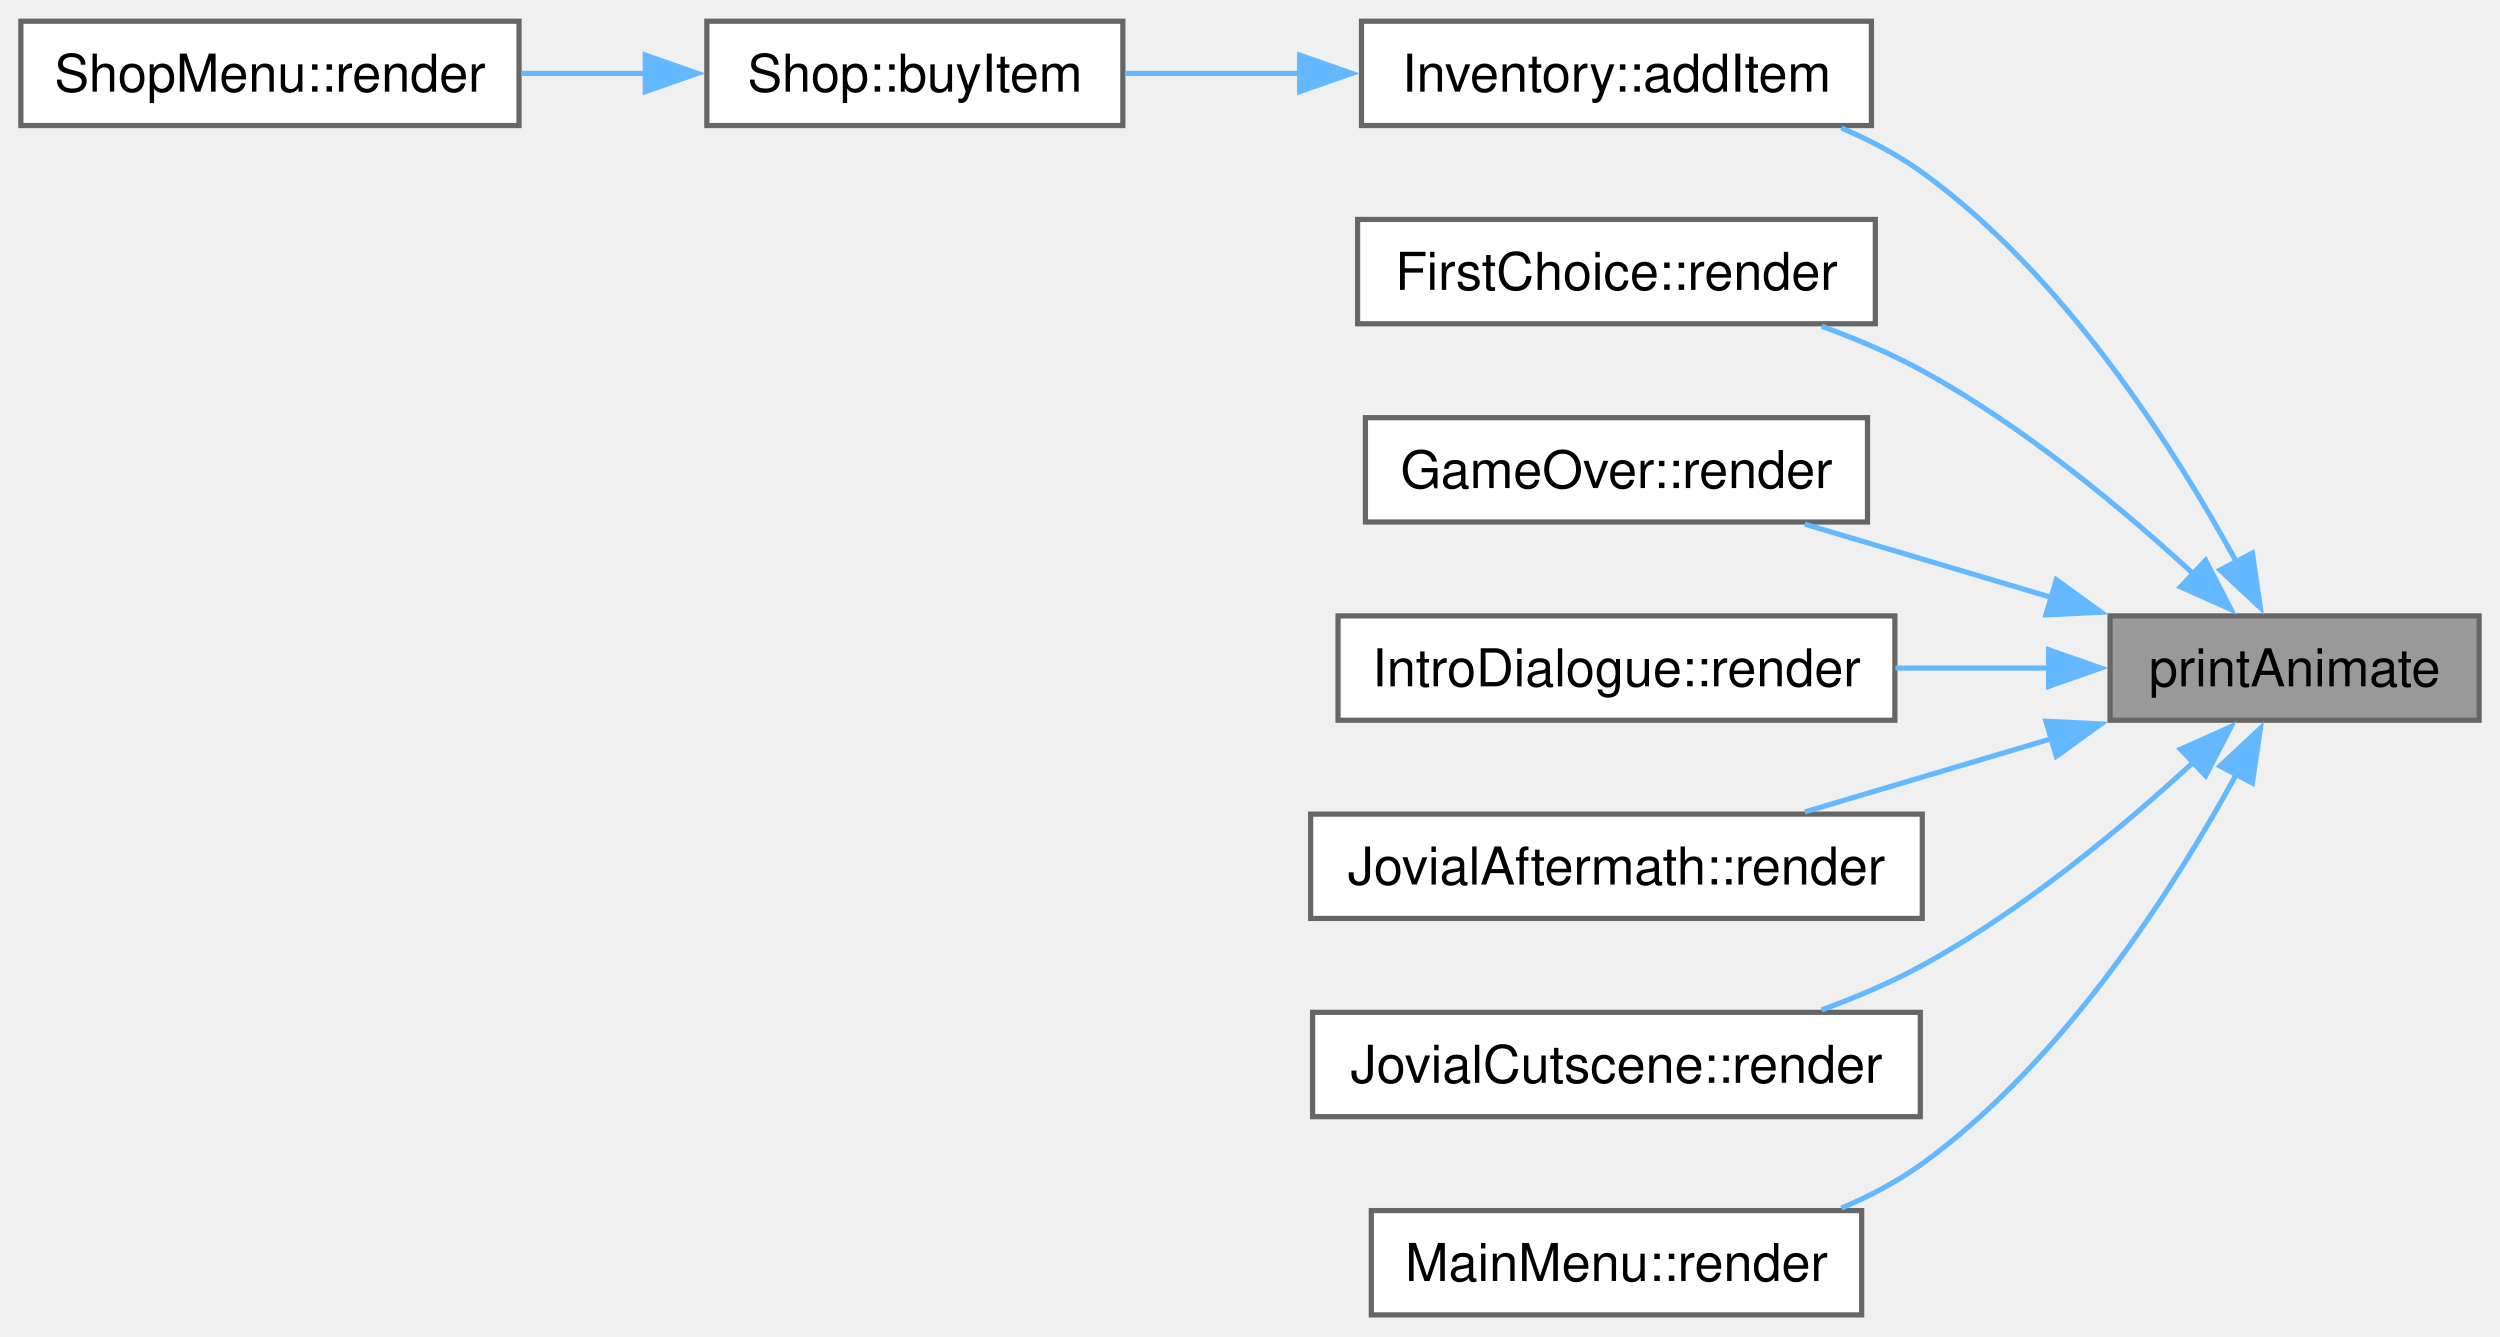
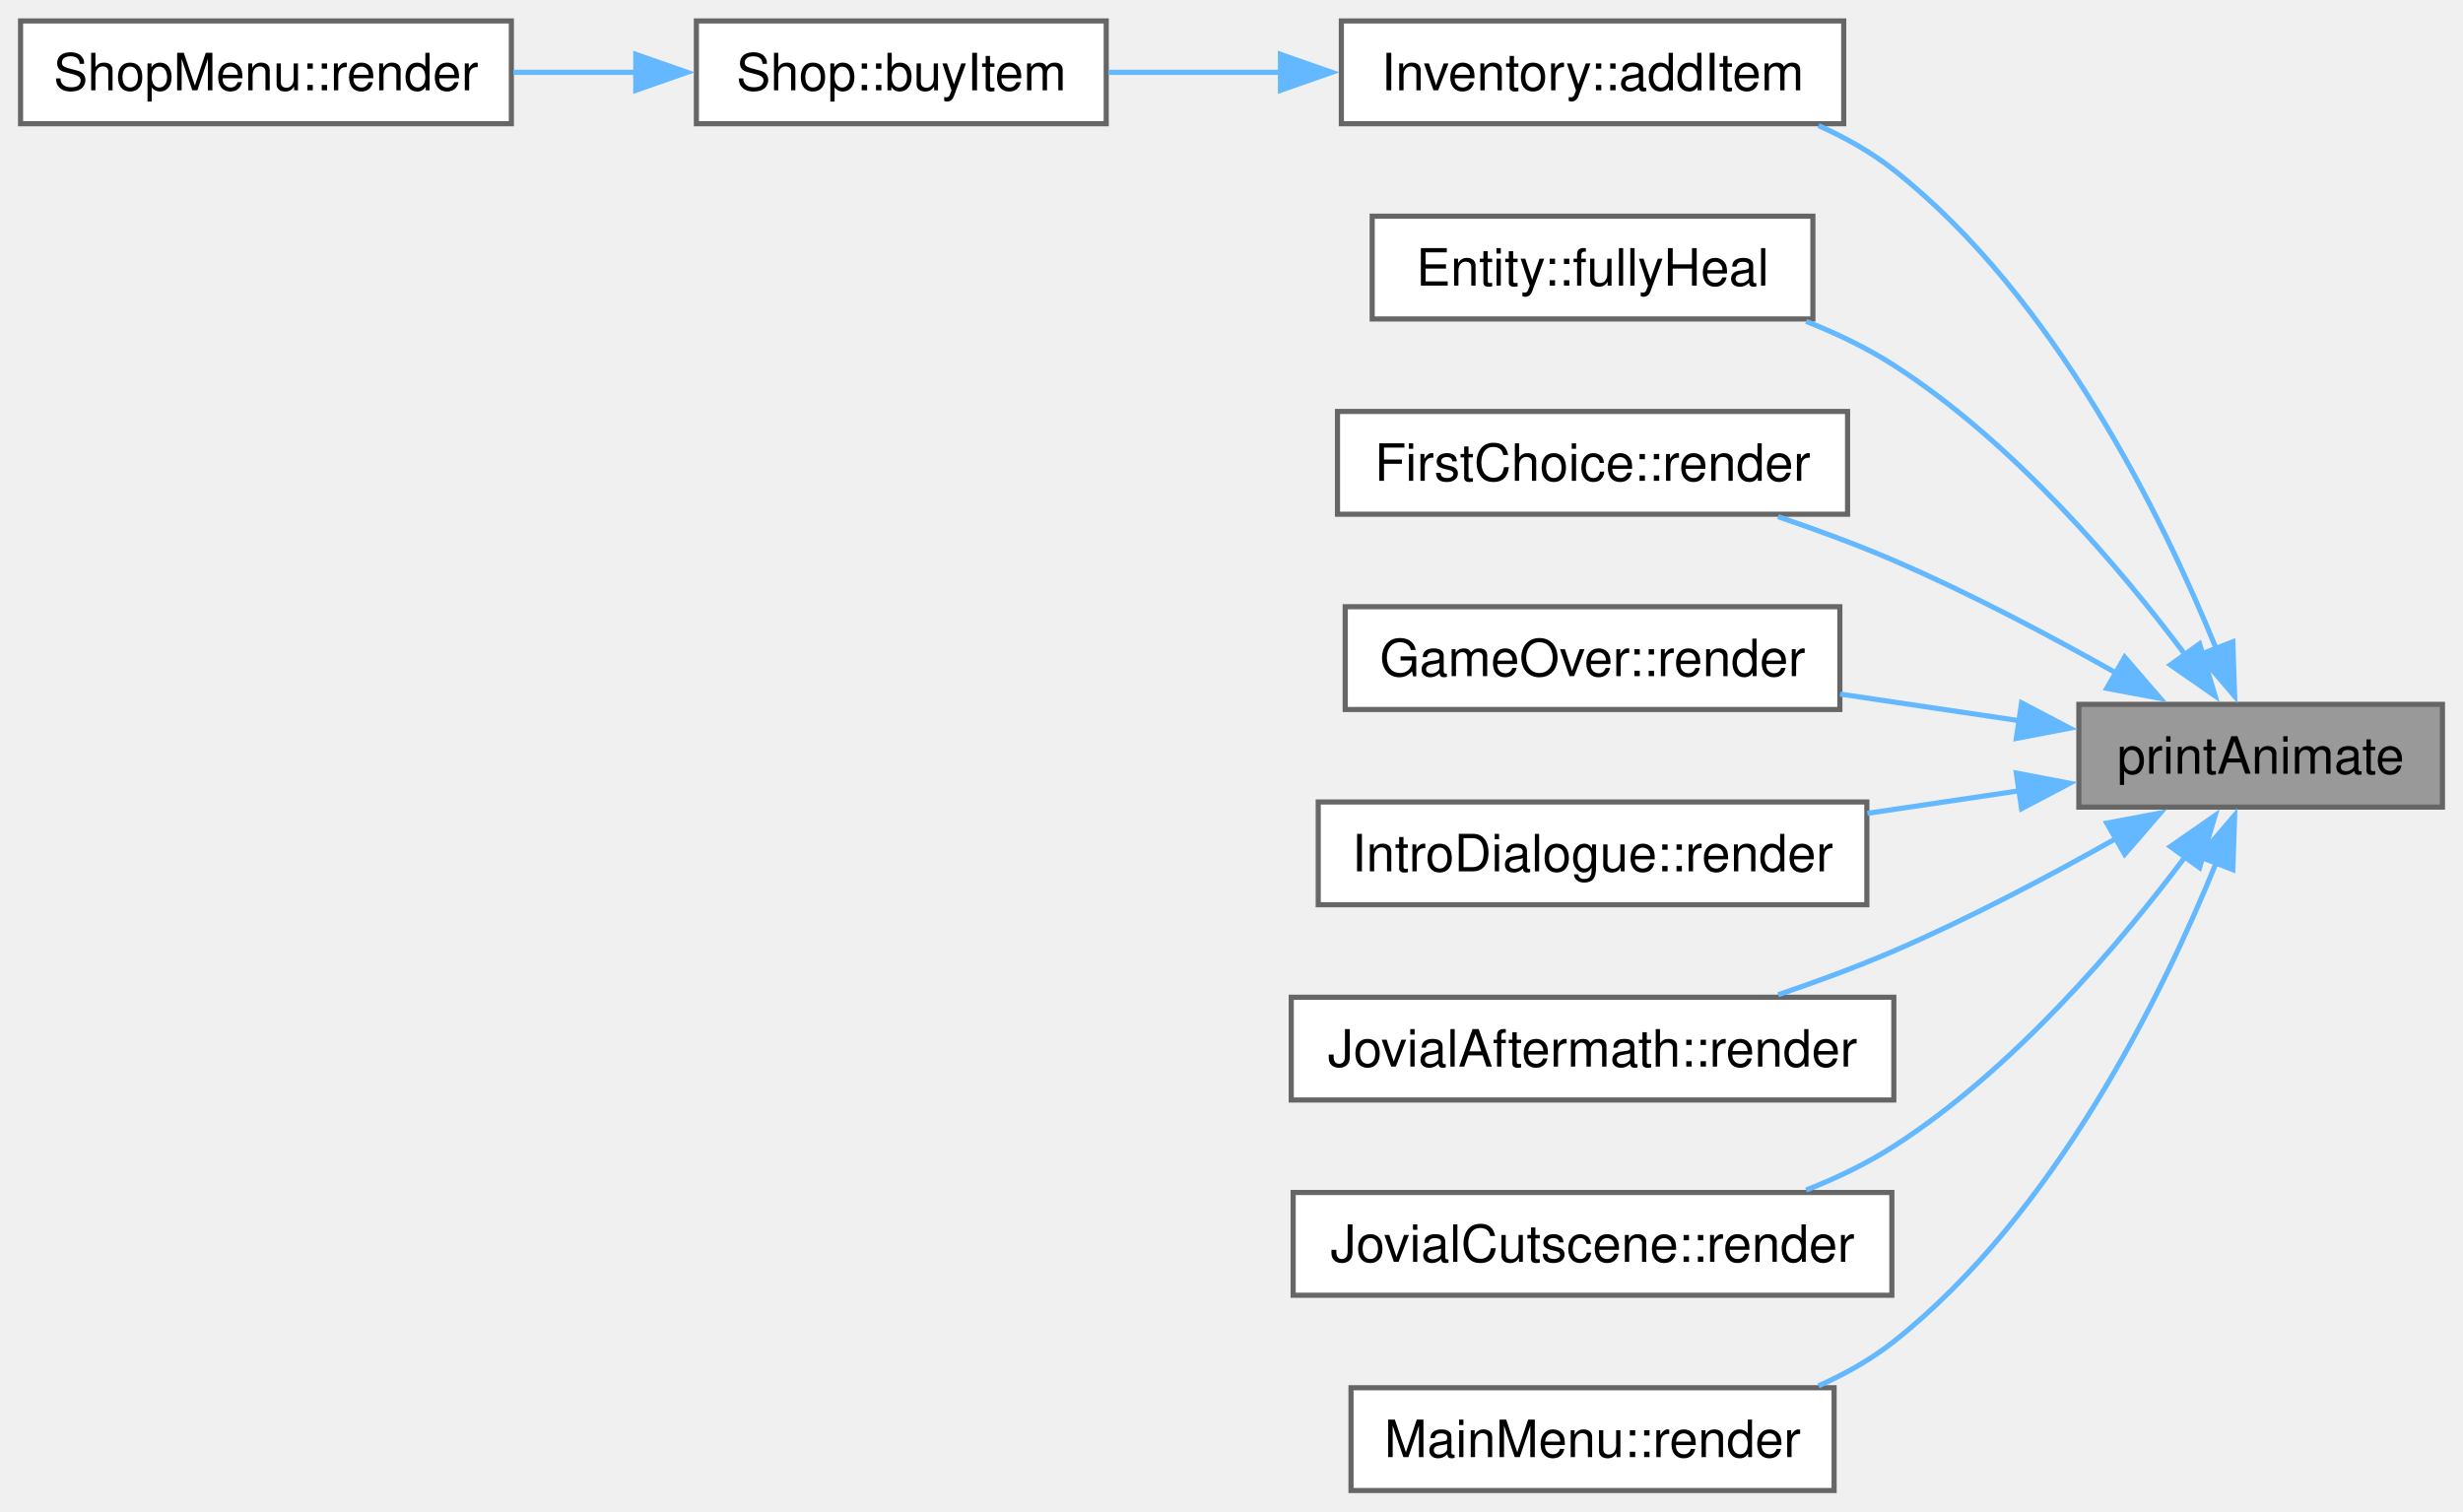
- <svg xmlns="http://www.w3.org/2000/svg" xmlns:xlink="http://www.w3.org/1999/xlink" width="479pt" height="256pt" viewBox="0.00 0.00 479.25 256.00">
-   <g id="graph0" class="graph" transform="scale(1 1) rotate(0) translate(4 252)">
+ <svg xmlns="http://www.w3.org/2000/svg" xmlns:xlink="http://www.w3.org/1999/xlink" width="479pt" height="294pt" viewBox="0.00 0.00 479.25 294.00">
+   <g id="graph0" class="graph" transform="scale(1 1) rotate(0) translate(4 290)">
    <g id="Node000001" class="node">
      <g id="a_Node000001">
        <a xlink:title="Outputs a text character by character with a given delay.">
-           <polygon fill="#999999" stroke="#666666" points="471.25,-134 400.5,-134 400.5,-114 471.25,-114 471.25,-134" />
-           <text text-anchor="middle" x="435.88" y="-120.5" font-family="Helvetica,sans-Serif" font-size="10.00">printAnimate</text>
+           <polygon fill="#999999" stroke="#666666" points="471.25,-153 400.5,-153 400.5,-133 471.25,-133 471.25,-153" />
+           <text text-anchor="middle" x="435.88" y="-139.5" font-family="Helvetica,sans-Serif" font-size="10.00">printAnimate</text>
        </a>
      </g>
    </g>
    <g id="Node000002" class="node">
      <g id="a_Node000002">
        <a xlink:href="class_inventory.html#a7a3d5b1157d8212186746eade80b5630" target="_top" xlink:title="Adds an item to inventory.">
-           <polygon fill="white" stroke="#666666" points="354.75,-248 257,-248 257,-228 354.75,-228 354.75,-248" />
-           <text text-anchor="middle" x="305.88" y="-234.5" font-family="Helvetica,sans-Serif" font-size="10.00">Inventory::addItem</text>
+           <polygon fill="white" stroke="#666666" points="354.75,-286 257,-286 257,-266 354.75,-266 354.75,-286" />
+           <text text-anchor="middle" x="305.88" y="-272.5" font-family="Helvetica,sans-Serif" font-size="10.00">Inventory::addItem</text>
        </a>
      </g>
    </g>
    <g id="edge1_Node000001_Node000002" class="edge">
      <g id="a_edge1_Node000001_Node000002">
        <a xlink:title=" ">
-           <path fill="none" stroke="#63b8ff" d="M424.79,-144.21C413.08,-165.7 391.84,-199.24 364.5,-219 359.8,-222.39 354.47,-225.21 348.98,-227.53" />
-           <polygon fill="#63b8ff" stroke="#63b8ff" points="427.78,-146.04 429.32,-135.55 421.58,-142.79 427.78,-146.04" />
+           <path fill="none" stroke="#63b8ff" d="M427.22,-163.85C416.83,-189.38 395.87,-232.25 364.5,-257 360.12,-260.46 355.08,-263.3 349.85,-265.63" />
+           <polygon fill="#63b8ff" stroke="#63b8ff" points="430.46,-165.17 430.82,-154.58 423.94,-162.64 430.46,-165.17" />
        </a>
      </g>
    </g>
    <g id="Node000005" class="node">
      <g id="a_Node000005">
+         <a xlink:href="class_entity.html#ac3b0ce2f491774836ca4894d6a058539" target="_top" xlink:title=" ">
+           <polygon fill="white" stroke="#666666" points="348.75,-248 263,-248 263,-228 348.75,-228 348.75,-248" />
+           <text text-anchor="middle" x="305.88" y="-234.5" font-family="Helvetica,sans-Serif" font-size="10.00">Entity::fullyHeal</text>
+         </a>
+       </g>
+     </g>
+     <g id="edge4_Node000001_Node000005" class="edge">
+       <g id="a_edge4_Node000001_Node000005">
+         <a xlink:title=" ">
+           <path fill="none" stroke="#63b8ff" d="M421.31,-162.51C408.48,-179.63 387.77,-204.05 364.5,-219 359.27,-222.36 353.39,-225.18 347.44,-227.53" />
+           <polygon fill="#63b8ff" stroke="#63b8ff" points="423.99,-164.78 427.02,-154.63 418.32,-160.68 423.99,-164.78" />
+         </a>
+       </g>
+     </g>
+     <g id="Node000006" class="node">
+       <g id="a_Node000006">
        <a xlink:href="class_first_choice.html#a219f10196fb47d36af7fad003dc54a0c" target="_top" xlink:title=" ">
          <polygon fill="white" stroke="#666666" points="355.5,-210 256.25,-210 256.25,-190 355.5,-190 355.5,-210" />
          <text text-anchor="middle" x="305.88" y="-196.5" font-family="Helvetica,sans-Serif" font-size="10.00">FirstChoice::render</text>
        </a>
      </g>
    </g>
-     <g id="edge4_Node000001_Node000005" class="edge">
-       <g id="a_edge4_Node000001_Node000005">
+     <g id="edge5_Node000001_Node000006" class="edge">
+       <g id="a_edge5_Node000001_Node000006">
        <a xlink:title=" ">
-           <path fill="none" stroke="#63b8ff" d="M416.45,-142.07C402.99,-154.45 383.79,-170.47 364.5,-181 358.49,-184.28 351.82,-187.12 345.2,-189.53" />
-           <polygon fill="#63b8ff" stroke="#63b8ff" points="418.82,-144.65 423.68,-135.24 414.01,-139.56 418.82,-144.65" />
+           <path fill="none" stroke="#63b8ff" d="M408.02,-158.95C395.13,-166.23 379.29,-174.63 364.5,-181 357.34,-184.08 349.51,-186.97 341.98,-189.52" />
+           <polygon fill="#63b8ff" stroke="#63b8ff" points="409.42,-162.18 416.35,-154.16 405.93,-156.11 409.42,-162.18" />
        </a>
      </g>
    </g>
-     <g id="Node000006" class="node">
-       <g id="a_Node000006">
+     <g id="Node000007" class="node">
+       <g id="a_Node000007">
        <a xlink:href="class_game_over.html#a372e2cf047530b9726c9d805ed10970a" target="_top" xlink:title=" ">
          <polygon fill="white" stroke="#666666" points="354,-172 257.75,-172 257.75,-152 354,-152 354,-172" />
          <text text-anchor="middle" x="305.88" y="-158.5" font-family="Helvetica,sans-Serif" font-size="10.00">GameOver::render</text>
        </a>
      </g>
    </g>
-     <g id="edge5_Node000001_Node000006" class="edge">
-       <g id="a_edge5_Node000001_Node000006">
+     <g id="edge6_Node000001_Node000007" class="edge">
+       <g id="a_edge6_Node000001_Node000007">
        <a xlink:title=" ">
-           <path fill="none" stroke="#63b8ff" d="M389.25,-137.54C373.71,-142.16 356.58,-147.24 341.99,-151.58" />
-           <polygon fill="#63b8ff" stroke="#63b8ff" points="390.2,-140.92 398.79,-134.71 388.2,-134.2 390.2,-140.92" />
+           <path fill="none" stroke="#63b8ff" d="M389.17,-149.78C377.77,-151.48 365.51,-153.3 354.04,-155" />
+           <polygon fill="#63b8ff" stroke="#63b8ff" points="389.36,-153.29 398.74,-148.36 388.33,-146.37 389.36,-153.29" />
        </a>
      </g>
    </g>
-     <g id="Node000007" class="node">
-       <g id="a_Node000007">
+     <g id="Node000008" class="node">
+       <g id="a_Node000008">
        <a xlink:href="class_intro_dialogue.html#a6ee887834eaf65af351062e70561d261" target="_top" xlink:title=" ">
          <polygon fill="white" stroke="#666666" points="359.25,-134 252.5,-134 252.5,-114 359.25,-114 359.25,-134" />
          <text text-anchor="middle" x="305.88" y="-120.5" font-family="Helvetica,sans-Serif" font-size="10.00">IntroDialogue::render</text>
        </a>
      </g>
    </g>
-     <g id="edge6_Node000001_Node000007" class="edge">
-       <g id="a_edge6_Node000001_Node000007">
+     <g id="edge7_Node000001_Node000008" class="edge">
+       <g id="a_edge7_Node000001_Node000008">
        <a xlink:title=" ">
-           <path fill="none" stroke="#63b8ff" d="M388.9,-124C379.32,-124 369.14,-124 359.35,-124" />
-           <polygon fill="#63b8ff" stroke="#63b8ff" points="388.72,-127.5 398.72,-124 388.72,-120.5 388.72,-127.5" />
+           <path fill="none" stroke="#63b8ff" d="M388.9,-136.18C379.32,-134.75 369.14,-133.24 359.35,-131.79" />
+           <polygon fill="#63b8ff" stroke="#63b8ff" points="388.33,-139.63 398.74,-137.64 389.36,-132.71 388.33,-139.63" />
        </a>
      </g>
    </g>
-     <g id="Node000008" class="node">
-       <g id="a_Node000008">
+     <g id="Node000009" class="node">
+       <g id="a_Node000009">
        <a xlink:href="class_jovial_aftermath.html#aaef00027bea6a3124e46ee2221733819" target="_top" xlink:title=" ">
          <polygon fill="white" stroke="#666666" points="364.5,-96 247.25,-96 247.25,-76 364.5,-76 364.5,-96" />
          <text text-anchor="middle" x="305.88" y="-82.5" font-family="Helvetica,sans-Serif" font-size="10.00">JovialAftermath::render</text>
        </a>
      </g>
    </g>
-     <g id="edge7_Node000001_Node000008" class="edge">
-       <g id="a_edge7_Node000001_Node000008">
+     <g id="edge8_Node000001_Node000009" class="edge">
+       <g id="a_edge8_Node000001_Node000009">
        <a xlink:title=" ">
-           <path fill="none" stroke="#63b8ff" d="M389.25,-110.46C373.71,-105.84 356.58,-100.76 341.99,-96.42" />
-           <polygon fill="#63b8ff" stroke="#63b8ff" points="388.2,-113.8 398.79,-113.29 390.2,-107.08 388.2,-113.8" />
+           <path fill="none" stroke="#63b8ff" d="M408.02,-127.05C395.13,-119.77 379.29,-111.37 364.5,-105 357.34,-101.92 349.51,-99.03 341.98,-96.48" />
+           <polygon fill="#63b8ff" stroke="#63b8ff" points="405.93,-129.89 416.35,-131.84 409.42,-123.82 405.93,-129.89" />
        </a>
      </g>
    </g>
-     <g id="Node000009" class="node">
-       <g id="a_Node000009">
+     <g id="Node000010" class="node">
+       <g id="a_Node000010">
        <a xlink:href="class_jovial_cutscene.html#a04bec76f83a74d9dd634c4cbf36038dd" target="_top" xlink:title=" ">
          <polygon fill="white" stroke="#666666" points="364.12,-58 247.62,-58 247.62,-38 364.12,-38 364.12,-58" />
          <text text-anchor="middle" x="305.88" y="-44.5" font-family="Helvetica,sans-Serif" font-size="10.00">JovialCutscene::render</text>
        </a>
      </g>
    </g>
-     <g id="edge8_Node000001_Node000009" class="edge">
-       <g id="a_edge8_Node000001_Node000009">
+     <g id="edge9_Node000001_Node000010" class="edge">
+       <g id="a_edge9_Node000001_Node000010">
        <a xlink:title=" ">
-           <path fill="none" stroke="#63b8ff" d="M416.45,-105.93C402.99,-93.55 383.79,-77.53 364.5,-67 358.49,-63.72 351.82,-60.88 345.2,-58.47" />
-           <polygon fill="#63b8ff" stroke="#63b8ff" points="414.01,-108.44 423.68,-112.76 418.82,-103.35 414.01,-108.44" />
+           <path fill="none" stroke="#63b8ff" d="M421.31,-123.49C408.48,-106.37 387.77,-81.95 364.5,-67 359.27,-63.64 353.39,-60.82 347.44,-58.47" />
+           <polygon fill="#63b8ff" stroke="#63b8ff" points="418.32,-125.32 427.02,-131.37 423.99,-121.22 418.32,-125.32" />
        </a>
      </g>
    </g>
-     <g id="Node000010" class="node">
-       <g id="a_Node000010">
+     <g id="Node000011" class="node">
+       <g id="a_Node000011">
        <a xlink:href="class_main_menu.html#adeafd7b49d1f995dd25a7e952700d76c" target="_top" xlink:title=" ">
          <polygon fill="white" stroke="#666666" points="352.88,-20 258.88,-20 258.88,0 352.88,0 352.88,-20" />
          <text text-anchor="middle" x="305.88" y="-6.5" font-family="Helvetica,sans-Serif" font-size="10.00">MainMenu::render</text>
        </a>
      </g>
    </g>
-     <g id="edge9_Node000001_Node000010" class="edge">
-       <g id="a_edge9_Node000001_Node000010">
+     <g id="edge10_Node000001_Node000011" class="edge">
+       <g id="a_edge10_Node000001_Node000011">
        <a xlink:title=" ">
-           <path fill="none" stroke="#63b8ff" d="M424.79,-103.79C413.08,-82.3 391.84,-48.76 364.5,-29 359.8,-25.61 354.47,-22.79 348.98,-20.47" />
-           <polygon fill="#63b8ff" stroke="#63b8ff" points="421.58,-105.21 429.32,-112.45 427.78,-101.96 421.58,-105.21" />
+           <path fill="none" stroke="#63b8ff" d="M427.22,-122.15C416.83,-96.62 395.87,-53.75 364.5,-29 360.12,-25.54 355.08,-22.7 349.85,-20.37" />
+           <polygon fill="#63b8ff" stroke="#63b8ff" points="423.94,-123.36 430.82,-131.42 430.46,-120.83 423.94,-123.36" />
        </a>
      </g>
    </g>
    <g id="Node000003" class="node">
      <g id="a_Node000003">
        <a xlink:href="class_shop.html#a6c1a27422ecdd1a5248f156f1355632b" target="_top" xlink:title="Buy an item from the shop.">
-           <polygon fill="white" stroke="#666666" points="211.25,-248 131.5,-248 131.5,-228 211.25,-228 211.25,-248" />
-           <text text-anchor="middle" x="171.38" y="-234.5" font-family="Helvetica,sans-Serif" font-size="10.00">Shop::buyItem</text>
+           <polygon fill="white" stroke="#666666" points="211.25,-286 131.5,-286 131.5,-266 211.25,-266 211.25,-286" />
+           <text text-anchor="middle" x="171.38" y="-272.5" font-family="Helvetica,sans-Serif" font-size="10.00">Shop::buyItem</text>
        </a>
      </g>
    </g>
    <g id="edge2_Node000002_Node000003" class="edge">
      <g id="a_edge2_Node000002_Node000003">
        <a xlink:title=" ">
-           <path fill="none" stroke="#63b8ff" d="M245.37,-238C233.94,-238 222.24,-238 211.64,-238" />
-           <polygon fill="#63b8ff" stroke="#63b8ff" points="245.15,-241.5 255.15,-238 245.15,-234.5 245.15,-241.5" />
+           <path fill="none" stroke="#63b8ff" d="M245.37,-276C233.94,-276 222.24,-276 211.64,-276" />
+           <polygon fill="#63b8ff" stroke="#63b8ff" points="245.15,-279.5 255.15,-276 245.15,-272.5 245.15,-279.5" />
        </a>
      </g>
    </g>
    <g id="Node000004" class="node">
      <g id="a_Node000004">
        <a xlink:href="class_shop_menu.html#a06bcda13b56991f97aca332030008a86" target="_top" xlink:title=" ">
-           <polygon fill="white" stroke="#666666" points="95.5,-248 0,-248 0,-228 95.5,-228 95.5,-248" />
-           <text text-anchor="middle" x="47.75" y="-234.5" font-family="Helvetica,sans-Serif" font-size="10.00">ShopMenu::render</text>
+           <polygon fill="white" stroke="#666666" points="95.5,-286 0,-286 0,-266 95.5,-266 95.5,-286" />
+           <text text-anchor="middle" x="47.75" y="-272.5" font-family="Helvetica,sans-Serif" font-size="10.00">ShopMenu::render</text>
        </a>
      </g>
    </g>
    <g id="edge3_Node000003_Node000004" class="edge">
      <g id="a_edge3_Node000003_Node000004">
        <a xlink:title=" ">
-           <path fill="none" stroke="#63b8ff" d="M119.85,-238C111.92,-238 103.75,-238 95.91,-238" />
-           <polygon fill="#63b8ff" stroke="#63b8ff" points="119.71,-241.5 129.71,-238 119.71,-234.5 119.71,-241.5" />
+           <path fill="none" stroke="#63b8ff" d="M119.85,-276C111.92,-276 103.75,-276 95.91,-276" />
+           <polygon fill="#63b8ff" stroke="#63b8ff" points="119.71,-279.5 129.71,-276 119.71,-272.5 119.71,-279.5" />
        </a>
      </g>
    </g>
  </g>
</svg>
